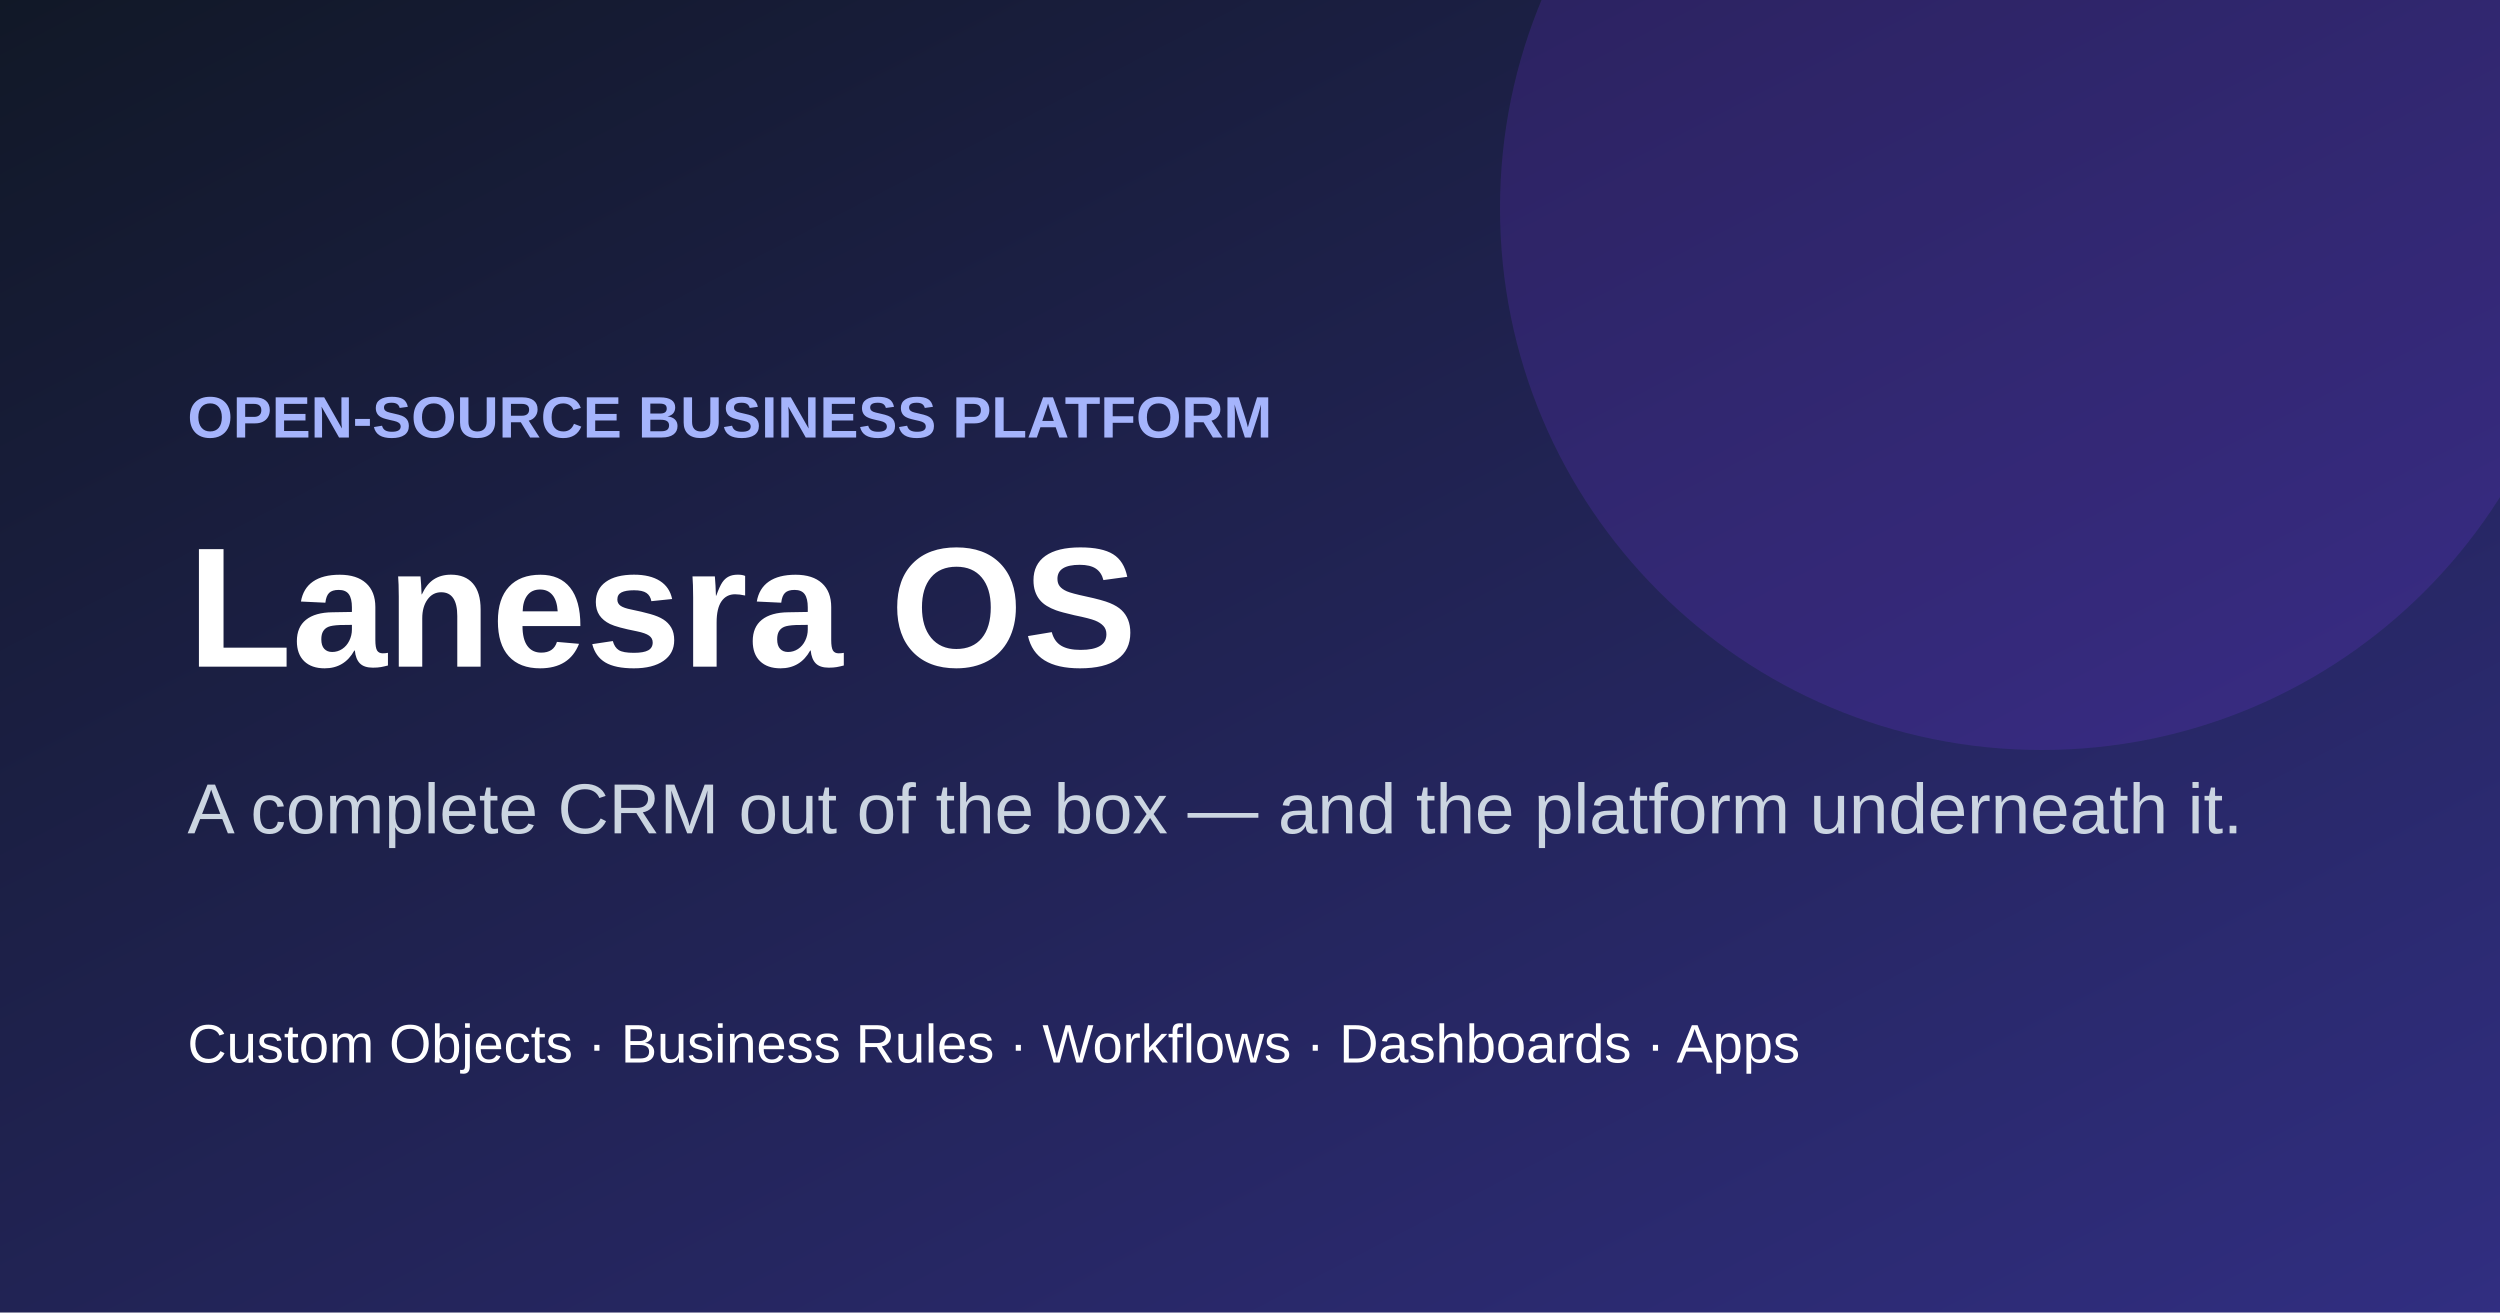
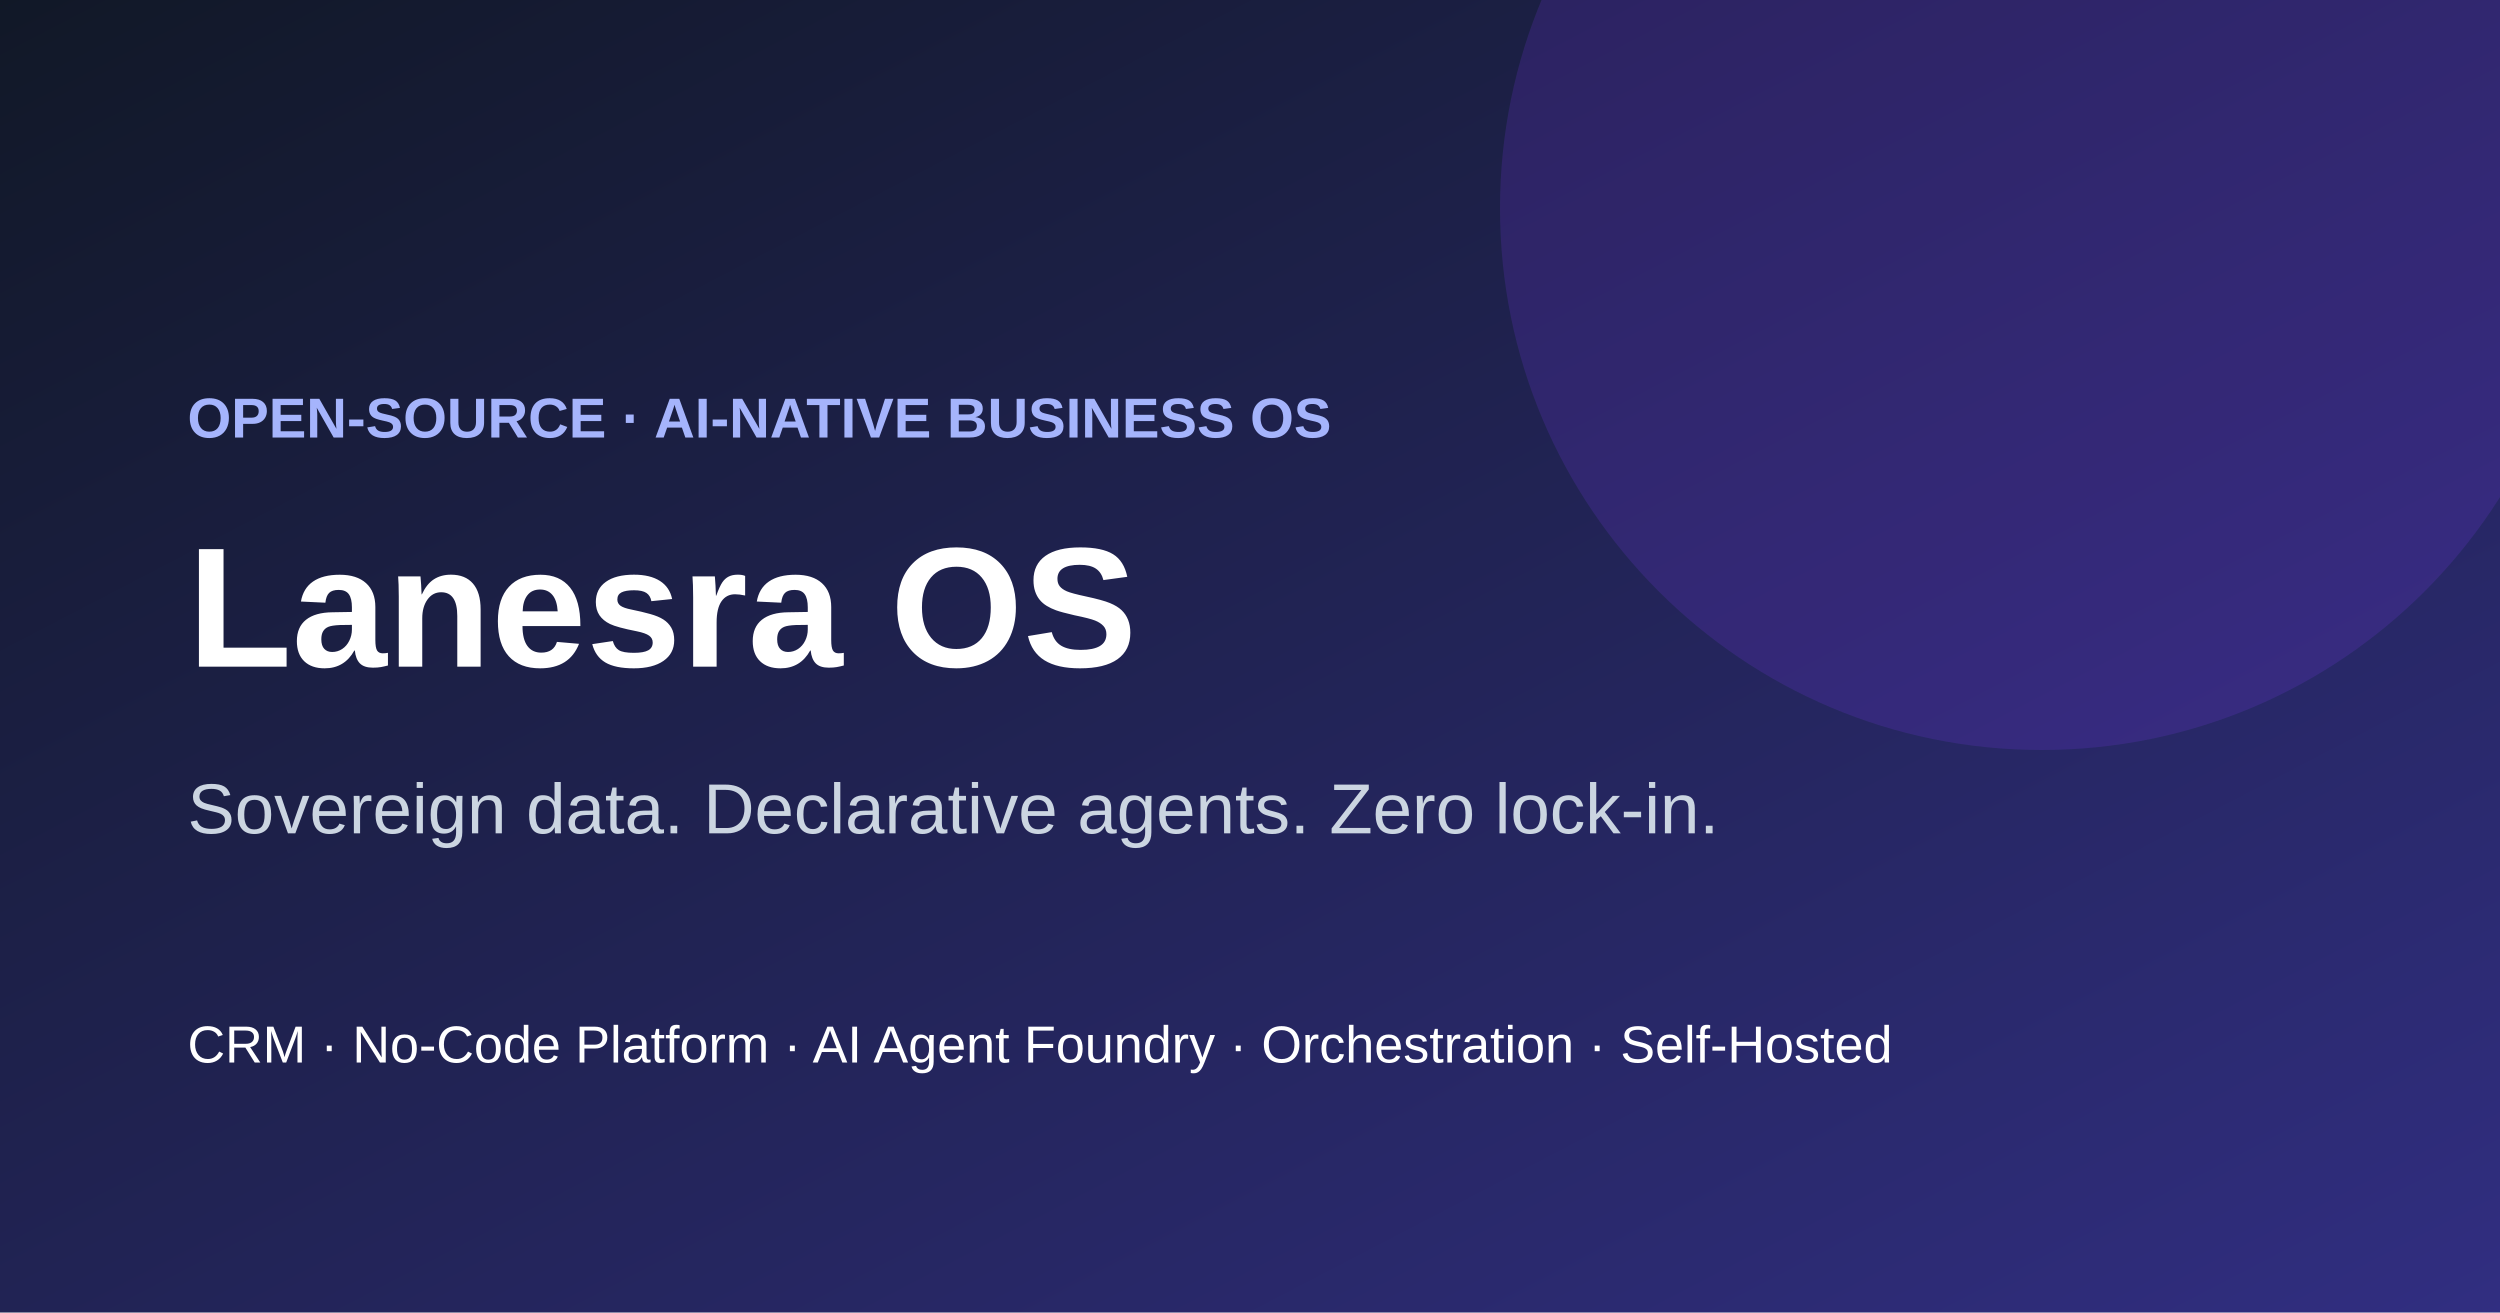
<svg xmlns="http://www.w3.org/2000/svg" width="1200" height="630">
  <defs>
    <linearGradient id="g" x1="0" y1="0" x2="1" y2="1">
      <stop stop-color="#111827" />
      <stop offset="1" stop-color="#312e81" />
    </linearGradient>
  </defs>
  <rect width="1200" height="630" fill="url(#g)" />
  <circle cx="980" cy="100" r="260" fill="#7c3aed" opacity=".18" />
-   <text x="90" y="210" fill="#a5b4fc" font-family="Arial" font-size="28" font-weight="700">OPEN-SOURCE BUSINESS PLATFORM</text>
+   <text x="90" y="210" fill="#a5b4fc" font-family="Arial" font-size="27" font-weight="700">OPEN-SOURCE · AI-NATIVE BUSINESS OS</text>
  <text x="90" y="320" fill="white" font-family="Arial" font-size="82" font-weight="800">Lanesra OS</text>
-   <text x="90" y="400" fill="#cbd5e1" font-family="Arial" font-size="34">A complete CRM out of the box — and the platform underneath it.</text>
-   <text x="90" y="510" fill="white" font-family="Arial" font-size="26">Custom Objects · Business Rules · Workflows · Dashboards · Apps</text>
+   <text x="90" y="400" fill="#cbd5e1" font-family="Arial" font-size="34">Sovereign data. Declarative agents. Zero lock-in.</text>
+   <text x="90" y="510" fill="white" font-family="Arial" font-size="25">CRM · No-Code Platform · AI Agent Foundry · Orchestration · Self-Hosted</text>
</svg>
